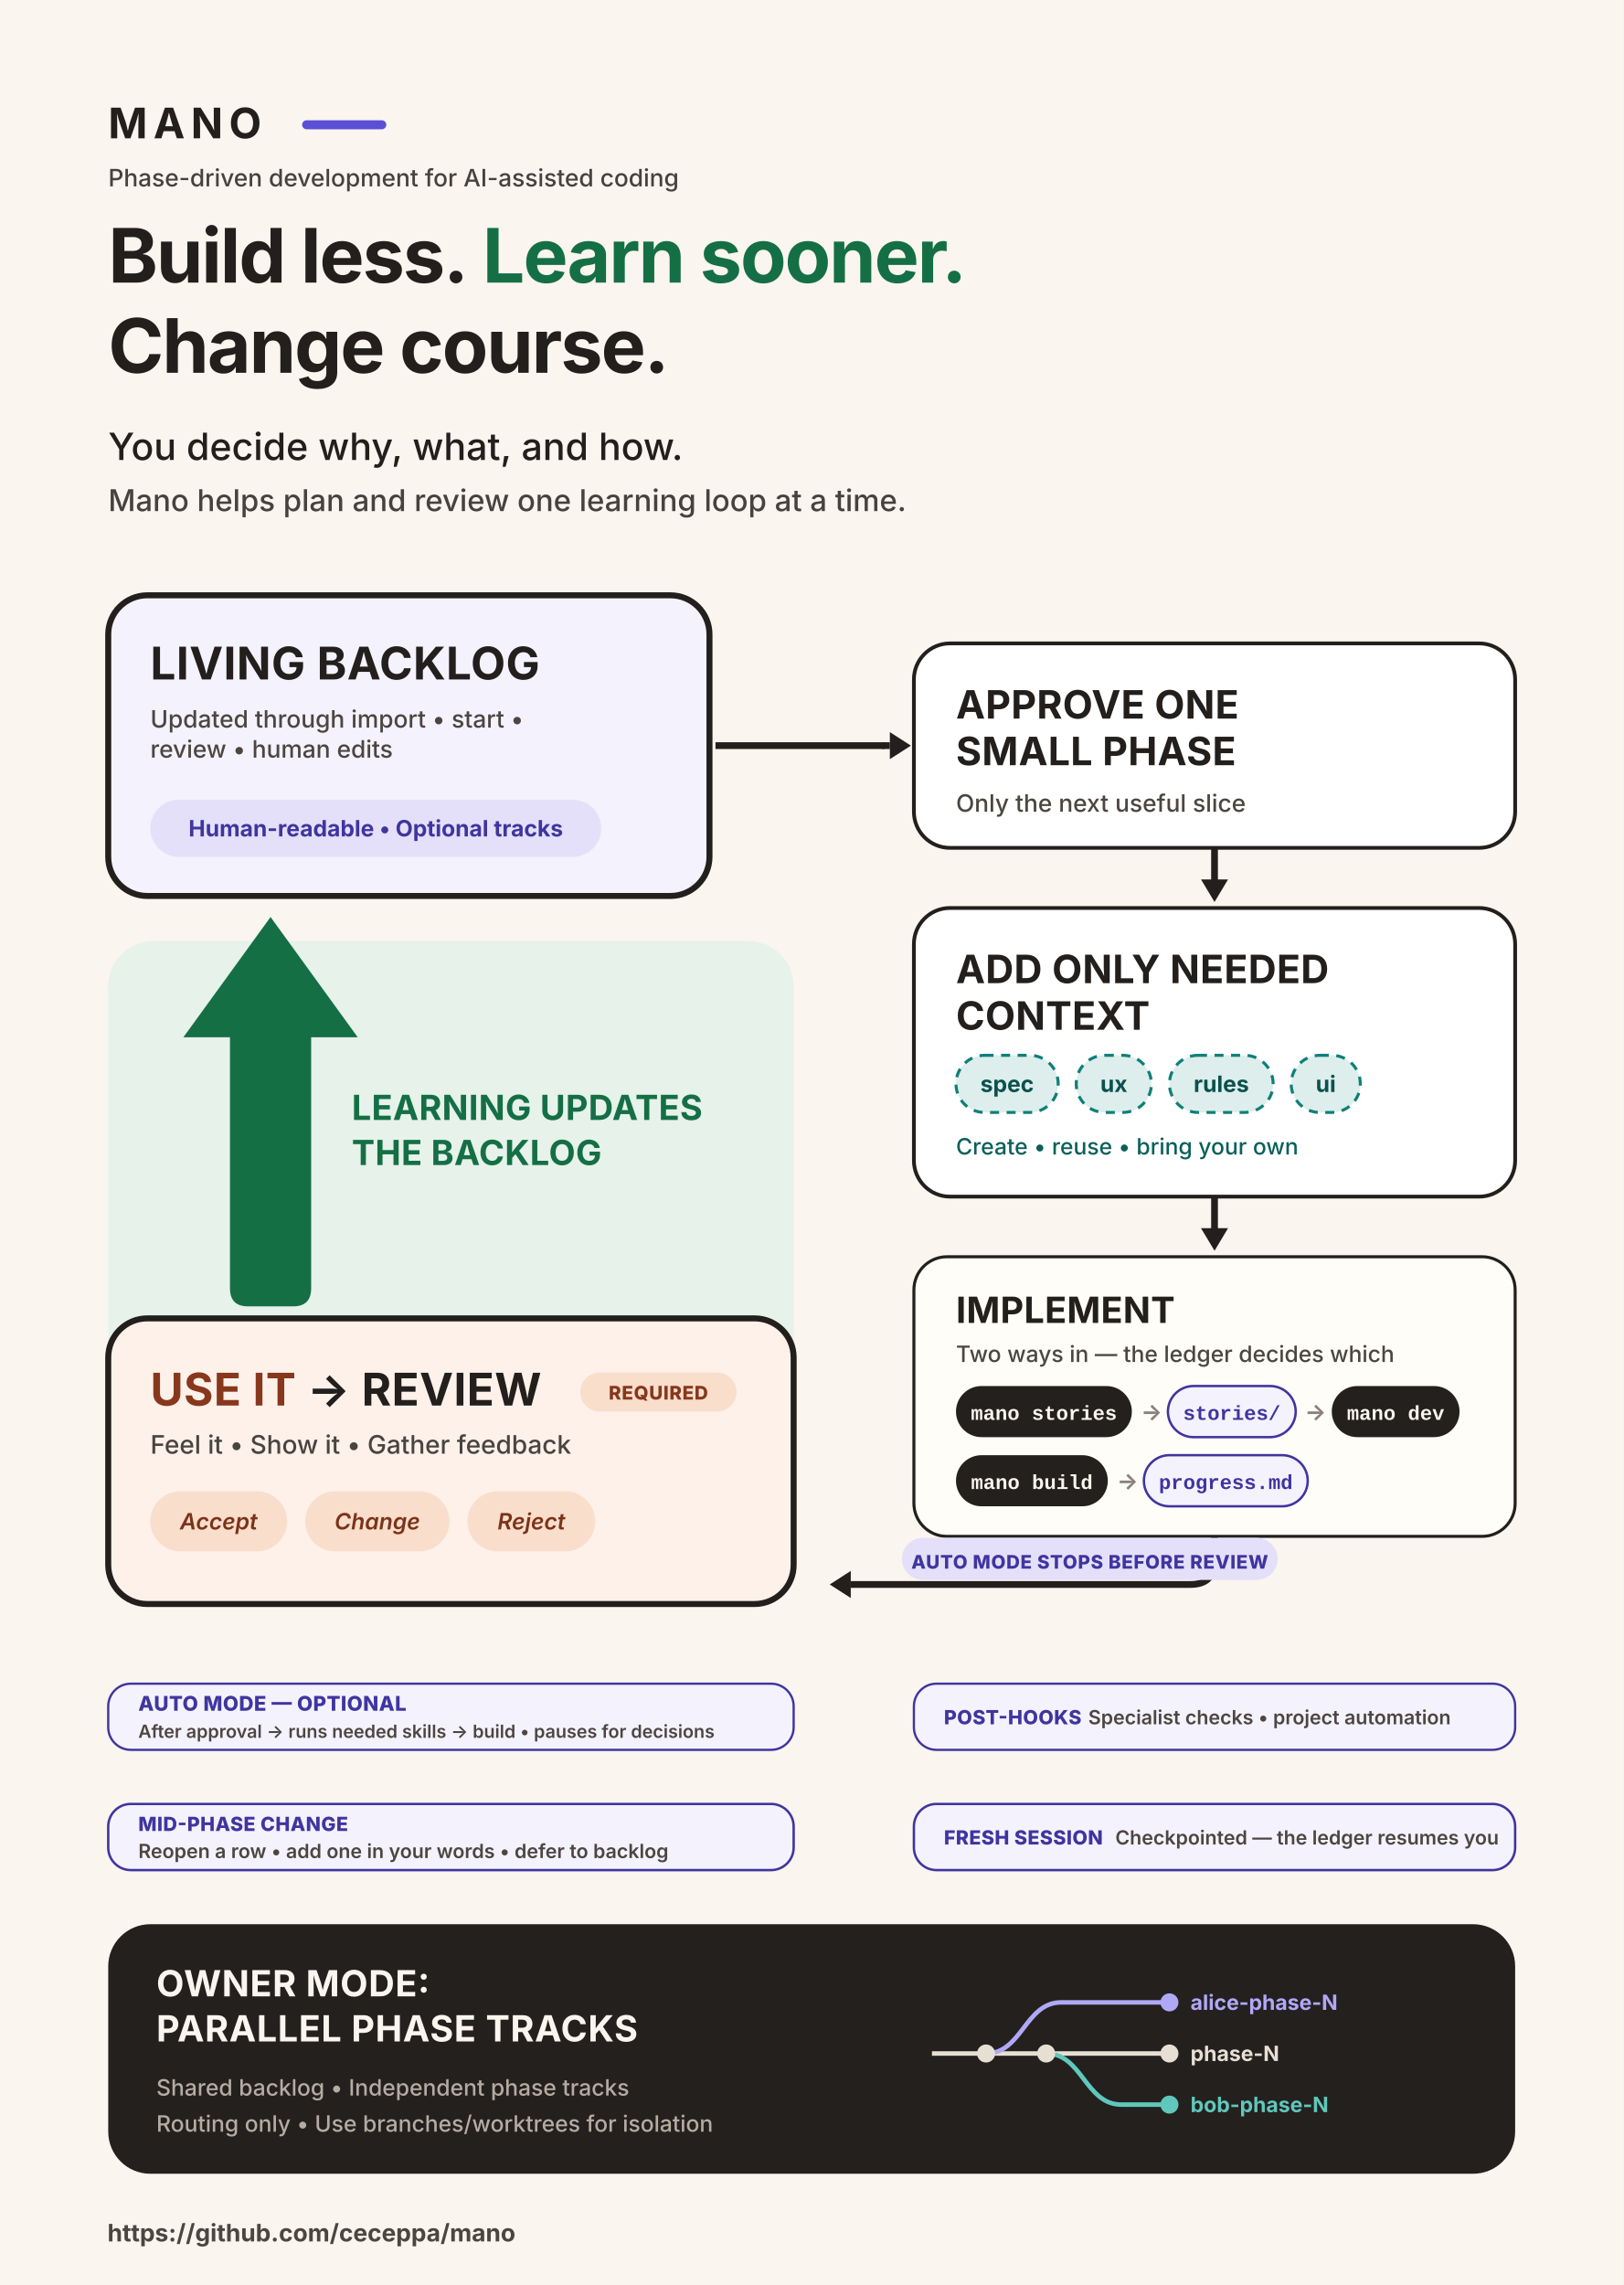
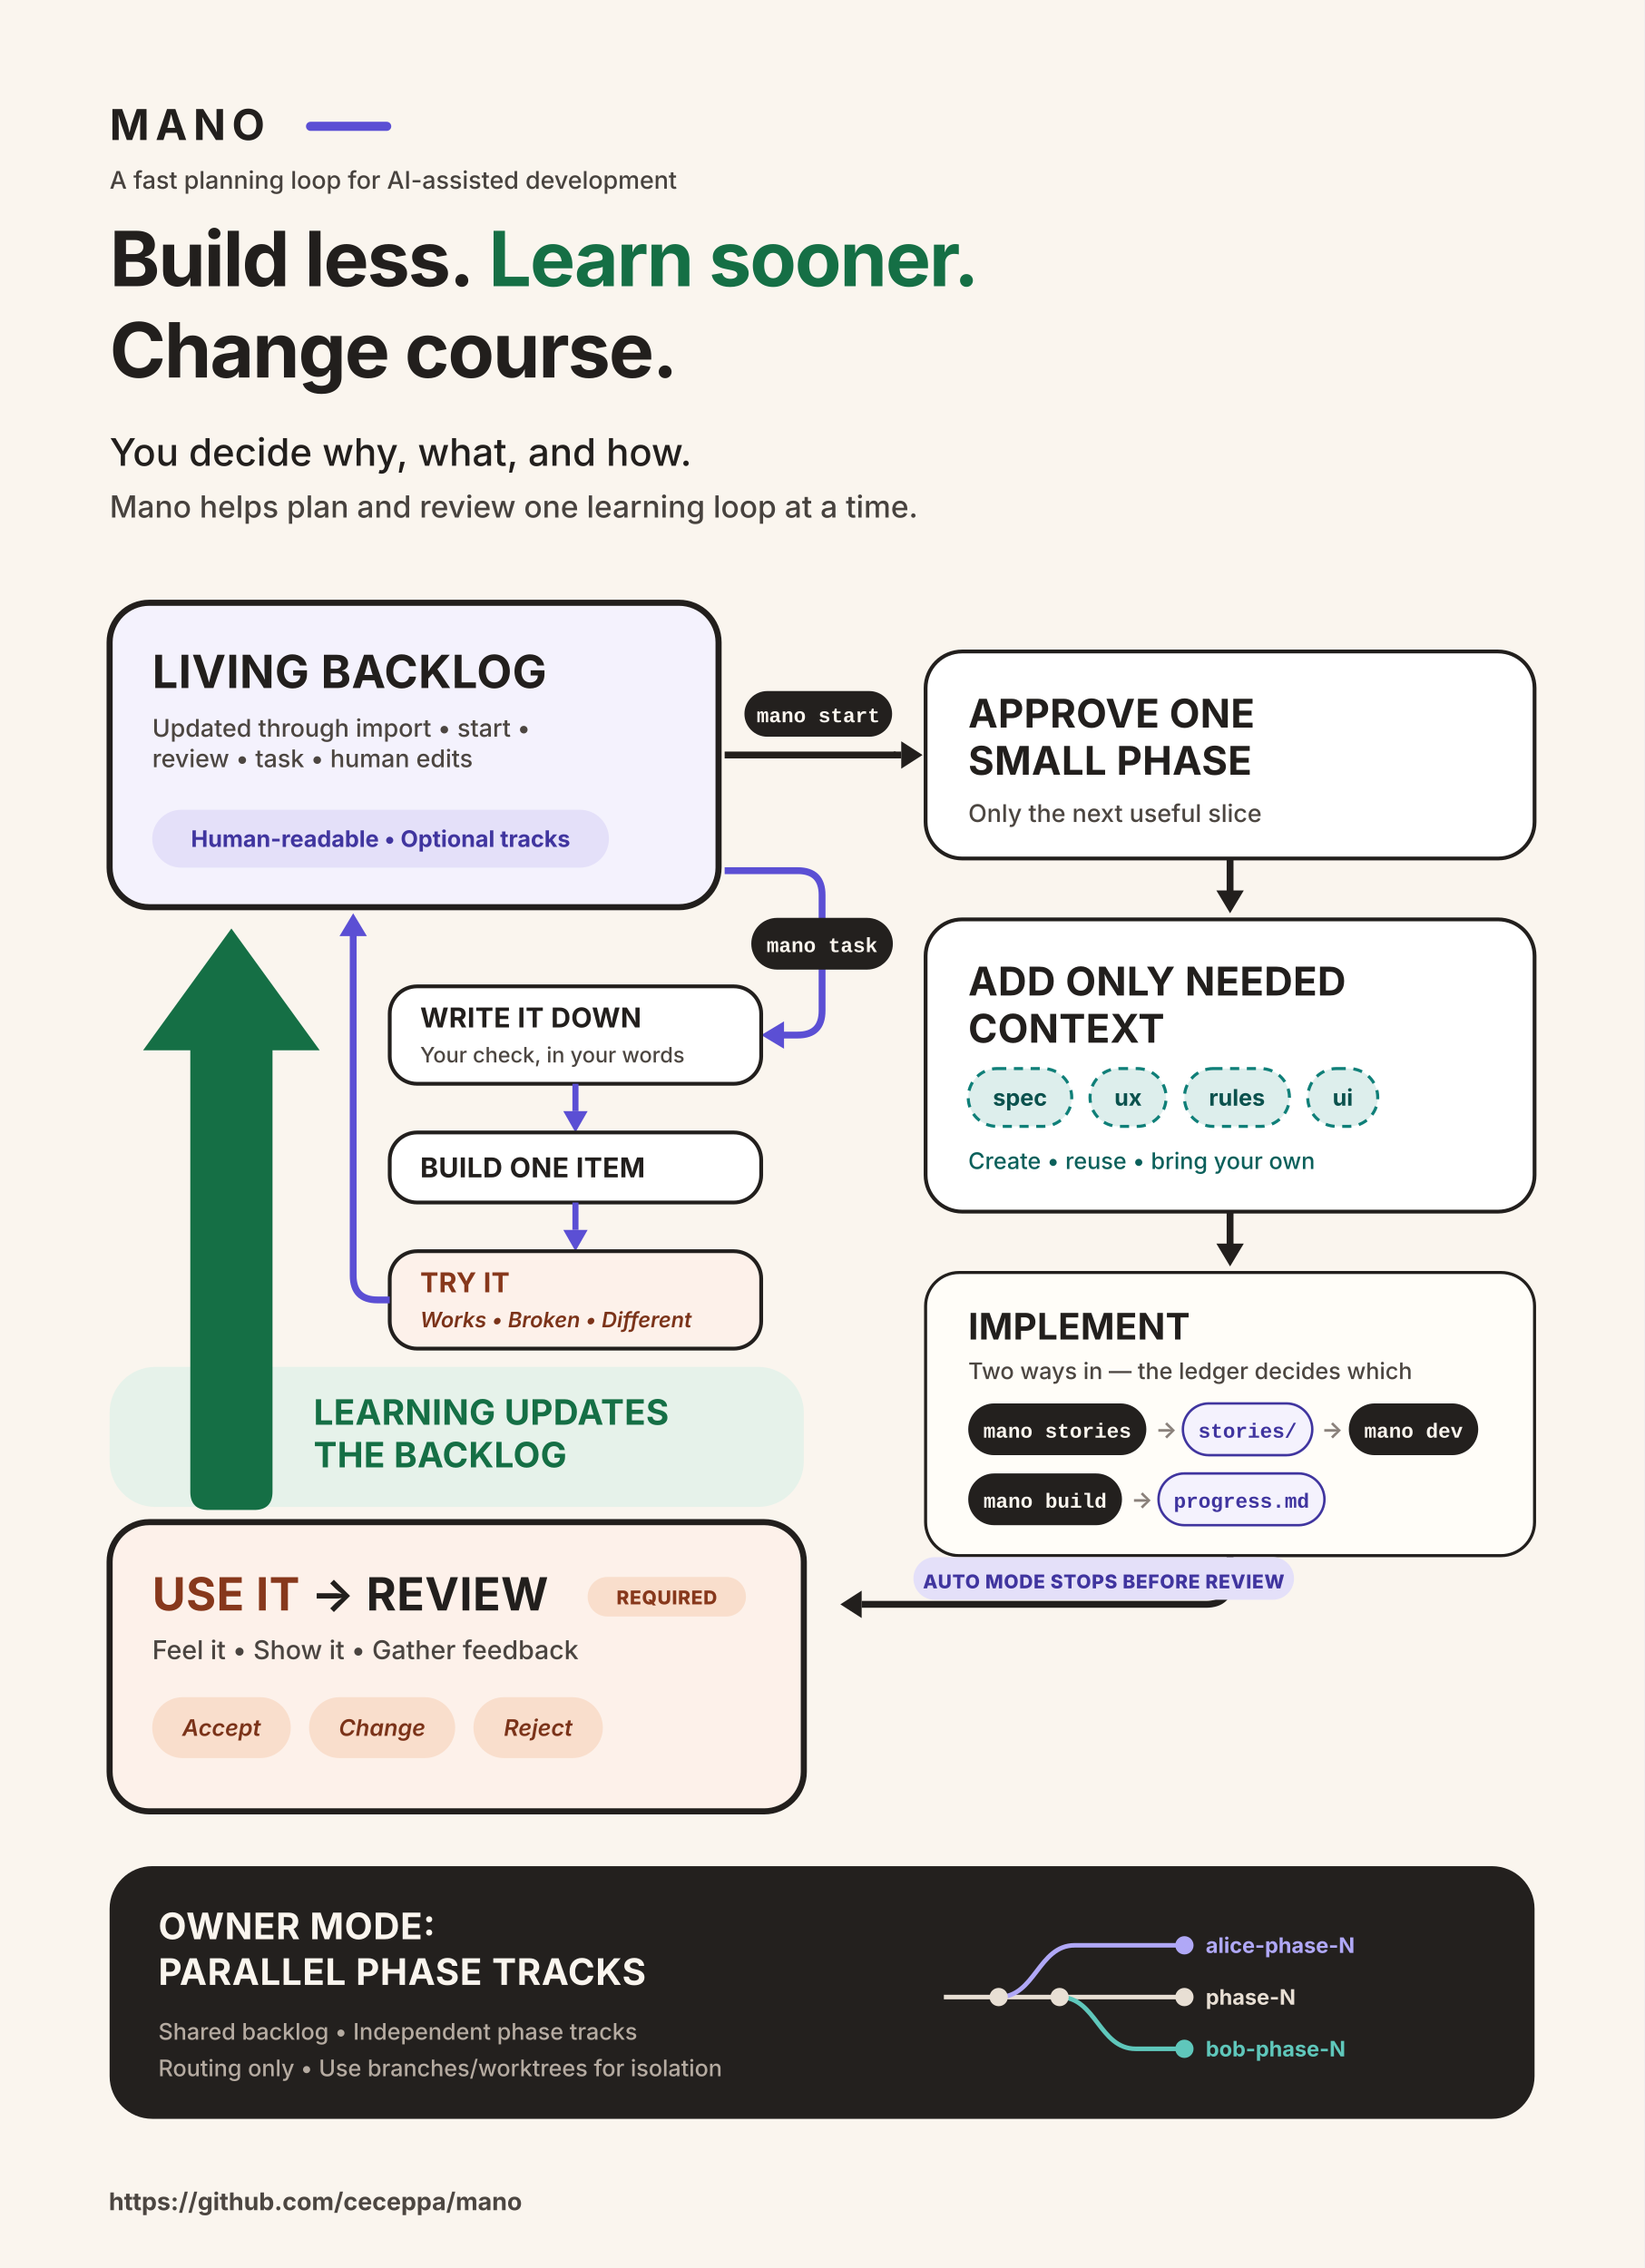
- <svg xmlns="http://www.w3.org/2000/svg" width="1080" height="1520" aria-labelledby="mano-title mano-description" viewBox="0 0 1080 1520" version="1.1" id="svg44">
+ <svg xmlns="http://www.w3.org/2000/svg" width="1080" height="1490" aria-labelledby="mano-title mano-description" viewBox="0 0 1080 1490" version="1.1" id="svg44">
  <defs id="defs44" />
-   <path fill="#faf5ee" d="M0 0h1080v1520H0Z" style="stroke-width:1.026" id="path1" />
-   <rect width="456" height="348" x="72" y="626" fill="#e6f2ea" rx="30" id="rect1" />
+   <path fill="#faf5ee" d="M0 0h1080v1490H0Z" style="stroke-width:1.026" id="path1" />
+   <rect width="456" height="92" x="72" y="898" fill="#e6f2ea" rx="30" id="rect1" />
  <text x="72" y="92" fill="#221f1d" font-family="Inter, 'Helvetica Neue', Helvetica, Arial, sans-serif" font-size="28" font-weight="800" letter-spacing="4" style="font-style:normal;font-variant:normal;font-weight:700;font-stretch:normal;font-family:Inter;-inkscape-font-specification:&quot;Inter Bold&quot;" id="text1">MANO</text>
  <rect width="56" height="6" x="201" y="80" fill="#5b4fd4" rx="3" id="rect2" />
-   <text x="72" y="124" fill="#6f6660" font-family="Inter, 'Helvetica Neue', Helvetica, Arial, sans-serif" font-size="16" font-weight="500" style="font-style:normal;font-variant:normal;font-weight:500;font-stretch:normal;font-family:Inter;-inkscape-font-specification:&quot;Inter Medium&quot;;fill:#47423e;fill-opacity:1" id="text2">Phase-driven development for AI-assisted coding</text>
+   <text x="72" y="124" fill="#6f6660" font-family="Inter, 'Helvetica Neue', Helvetica, Arial, sans-serif" font-size="16" font-weight="500" style="font-style:normal;font-variant:normal;font-weight:500;font-stretch:normal;font-family:Inter;-inkscape-font-specification:&quot;Inter Medium&quot;;fill:#47423e;fill-opacity:1" id="text2">A fast planning loop for AI-assisted development</text>
  <text x="72" y="188" fill="#221f1d" font-family="Inter, 'Helvetica Neue', Helvetica, Arial, sans-serif" font-size="50" font-weight="800" letter-spacing="-1.1" style="font-style:normal;font-variant:normal;font-weight:700;font-stretch:normal;font-family:Inter;-inkscape-font-specification:&quot;Inter Bold&quot;" id="text3">Build less. <tspan fill="#156f45" style="font-style:normal;font-variant:normal;font-weight:700;font-stretch:normal;font-family:Inter;-inkscape-font-specification:&quot;Inter Bold&quot;" id="tspan2">Learn sooner.</tspan>
  </text>
  <text x="72" y="248" fill="#221f1d" font-family="Inter, 'Helvetica Neue', Helvetica, Arial, sans-serif" font-size="50" font-weight="800" letter-spacing="-1.1" style="font-style:normal;font-variant:normal;font-weight:700;font-stretch:normal;font-family:Inter;-inkscape-font-specification:&quot;Inter Bold&quot;" id="text4">Change course.</text>
  <text x="72" y="306" fill="#221f1d" font-family="Inter, 'Helvetica Neue', Helvetica, Arial, sans-serif" font-size="25" font-weight="700" style="font-style:normal;font-variant:normal;font-weight:500;font-stretch:normal;font-family:Inter;-inkscape-font-specification:&quot;Inter Medium&quot;" id="text5">You decide why, what, and how.</text>
  <text x="72" y="340" fill="#6f6660" font-family="Inter, 'Helvetica Neue', Helvetica, Arial, sans-serif" font-size="20" font-weight="400" style="font-style:normal;font-variant:normal;font-weight:500;font-stretch:normal;font-family:Inter;-inkscape-font-specification:&quot;Inter Medium&quot;;fill:#47423e;fill-opacity:1" id="text6">Mano helps plan and review one learning loop at a time.</text>
  <rect width="400" height="200" x="72" y="396" fill="#f4f2fd" stroke="#221f1d" stroke-width="4" rx="26" id="rect6" />
  <text x="100" y="452" fill="#221f1d" font-family="Inter, 'Helvetica Neue', Helvetica, Arial, sans-serif" font-size="30" font-weight="800" letter-spacing=".3" style="font-style:normal;font-variant:normal;font-weight:700;font-stretch:normal;font-family:Inter;-inkscape-font-specification:&quot;Inter Bold&quot;" id="text7">LIVING BACKLOG</text>
  <text x="100" y="484" fill="#6f6660" font-family="Inter, 'Helvetica Neue', Helvetica, Arial, sans-serif" font-size="16" font-weight="500" style="font-style:normal;font-variant:normal;font-weight:500;font-stretch:normal;font-family:Inter;-inkscape-font-specification:&quot;Inter Medium&quot;;fill:#4c4641;fill-opacity:1" id="text8">
    <tspan x="100" y="484" id="tspan7">Updated through import • start •</tspan>
-     <tspan x="100" y="504" id="tspan8">review • human edits</tspan>
+     <tspan x="100" y="504" id="tspan8">review • task • human edits</tspan>
  </text>
  <g transform="translate(0 20)" id="g9">
    <rect width="300" height="38" x="100" y="512" fill="#e4e0f9" rx="19" id="rect8" />
    <text x="250" y="536.4" fill="#40359f" font-family="Inter, 'Helvetica Neue', Helvetica, Arial, sans-serif" font-size="15" font-weight="700" style="font-style:normal;font-variant:normal;font-weight:700;font-stretch:normal;font-family:Inter;-inkscape-font-specification:&quot;Inter Bold&quot;" text-anchor="middle" id="text9">Human-readable • Optional tracks</text>
  </g>
  <path stroke="#221f1d" stroke-width="9.182" d="M476 496h112.405" style="stroke-width:4.5;stroke-dasharray:none" id="path9" />
  <path stroke="#221f1d" stroke-width="4.5" d="M587 496h5" id="path10" />
  <path fill="#221f1d" d="m606 496-14-9v18z" id="path11" />
+   <rect width="97" height="30" x="489" y="454" fill="#23201e" rx="15" id="rectS1" />
+   <text x="537.5" y="474.5" fill="#faf5ee" font-family="ui-monospace, SFMono-Regular, Menlo, Consolas, 'Liberation Mono', monospace" font-size="13.5" font-weight="700" text-anchor="middle" id="textS1">mano start</text>
+   <path fill="none" stroke="#5b4fd4" stroke-width="4.5" d="M476 572H524q16 0 16 16V664q0 16-16 16H514" id="pathI1" />
+   <path fill="#5b4fd4" d="m500 680 15-9v18z" id="pathI2" />
+   <rect width="93" height="34" x="493.5" y="603" fill="#23201e" rx="17" id="rectI1" />
+   <text x="540" y="625.5" fill="#faf5ee" font-family="ui-monospace, SFMono-Regular, Menlo, Consolas, 'Liberation Mono', monospace" font-size="13.5" font-weight="700" text-anchor="middle" id="textI1">mano task</text>
+   <rect width="244" height="64" x="256" y="648" fill="#fff" stroke="#221f1d" stroke-width="2.5" rx="18" id="rectI2" />
+   <text x="276" y="675" fill="#221f1d" font-family="Inter, 'Helvetica Neue', Helvetica, Arial, sans-serif" font-size="18" font-weight="800" letter-spacing=".2" style="font-style:normal;font-variant:normal;font-weight:700;font-stretch:normal;font-family:Inter;-inkscape-font-specification:&quot;Inter Bold&quot;" id="textI2">WRITE IT DOWN</text>
+   <text x="276" y="698" fill="#6f6660" font-family="Inter, 'Helvetica Neue', Helvetica, Arial, sans-serif" font-size="14" font-weight="500" style="font-style:normal;font-variant:normal;font-weight:500;font-stretch:normal;font-family:Inter;-inkscape-font-specification:&quot;Inter Medium&quot;;fill:#4c4641;fill-opacity:1" id="textI3">Your check, in your words</text>
+   <path stroke="#5b4fd4" stroke-width="4" d="M378 712v18" id="pathI3" />
+   <path fill="#5b4fd4" d="m378 744-8-14h16z" id="pathI4" />
+   <rect width="244" height="46" x="256" y="744" fill="#fff" stroke="#221f1d" stroke-width="2.5" rx="18" id="rectI3" />
+   <text x="276" y="773.5" fill="#221f1d" font-family="Inter, 'Helvetica Neue', Helvetica, Arial, sans-serif" font-size="18" font-weight="800" letter-spacing=".2" style="font-style:normal;font-variant:normal;font-weight:700;font-stretch:normal;font-family:Inter;-inkscape-font-specification:&quot;Inter Bold&quot;" id="textI4">BUILD ONE ITEM</text>
+   <path stroke="#5b4fd4" stroke-width="4" d="M378 790v18" id="pathI5" />
+   <path fill="#5b4fd4" d="m378 822-8-14h16z" id="pathI6" />
+   <rect width="244" height="64" x="256" y="822" fill="#fdf1ea" stroke="#221f1d" stroke-width="2.5" rx="18" id="rectI4" />
+   <text x="276" y="849" fill="#87381c" font-family="Inter, 'Helvetica Neue', Helvetica, Arial, sans-serif" font-size="18" font-weight="800" letter-spacing=".2" style="font-style:normal;font-variant:normal;font-weight:700;font-stretch:normal;font-family:Inter;-inkscape-font-specification:&quot;Inter Bold&quot;;fill:#87381c;fill-opacity:1" id="textI5">TRY IT</text>
+   <text x="276" y="872" fill="#7b3319" font-family="Inter, 'Helvetica Neue', Helvetica, Arial, sans-serif" font-size="14" font-weight="600" style="font-style:italic;font-variant:normal;font-weight:600;font-stretch:normal;font-family:Inter;-inkscape-font-specification:&quot;Inter Semi-Bold Italic&quot;;fill:#7b3319;fill-opacity:1" id="textI6">Works • Broken • Different</text>
+   <path fill="none" stroke="#5b4fd4" stroke-width="4.5" d="M256 854H248q-16 0-16-16V614" id="pathI7" />
+   <path fill="#5b4fd4" d="m232 600-9 15h18z" id="pathI8" />
  <rect width="400" height="136" x="608" y="428" fill="#fff" stroke="#221f1d" stroke-width="2.5" rx="24" id="rect11" />
  <text x="636" y="478" fill="#221f1d" font-family="Inter, 'Helvetica Neue', Helvetica, Arial, sans-serif" font-size="26" font-weight="800" letter-spacing=".2" style="font-style:normal;font-variant:normal;font-weight:700;font-stretch:normal;font-family:Inter;-inkscape-font-specification:&quot;Inter Bold&quot;" id="text11">APPROVE ONE</text>
  <text x="636" y="509" fill="#221f1d" font-family="Inter, 'Helvetica Neue', Helvetica, Arial, sans-serif" font-size="26" font-weight="800" letter-spacing=".2" style="font-style:normal;font-variant:normal;font-weight:700;font-stretch:normal;font-family:Inter;-inkscape-font-specification:&quot;Inter Bold&quot;" id="text12">SMALL PHASE</text>
  <text x="636" y="540" fill="#6f6660" font-family="Inter, 'Helvetica Neue', Helvetica, Arial, sans-serif" font-size="16" font-weight="500" style="font-style:normal;font-variant:normal;font-weight:500;font-stretch:normal;font-family:Inter;-inkscape-font-specification:&quot;Inter Medium&quot;;fill:#4c4641;fill-opacity:1" id="text13">Only the next useful slice</text>
  <path stroke="#221f1d" stroke-width="4.5" d="M808 564v22" id="path13" />
  <path fill="#221f1d" d="m808 600-9-15h18z" id="path14" />
  <rect width="400" height="192" x="608" y="604" fill="#fff" stroke="#221f1d" stroke-width="2.5" rx="24" id="rect14" />
  <text x="636" y="654" fill="#221f1d" font-family="Inter, 'Helvetica Neue', Helvetica, Arial, sans-serif" font-size="26" font-weight="800" letter-spacing=".2" style="font-style:normal;font-variant:normal;font-weight:700;font-stretch:normal;font-family:Inter;-inkscape-font-specification:&quot;Inter Bold&quot;" id="text14">ADD ONLY NEEDED</text>
  <text x="636" y="685" fill="#221f1d" font-family="Inter, 'Helvetica Neue', Helvetica, Arial, sans-serif" font-size="26" font-weight="800" letter-spacing=".2" style="font-style:normal;font-variant:normal;font-weight:700;font-stretch:normal;font-family:Inter;-inkscape-font-specification:&quot;Inter Bold&quot;" id="text15">CONTEXT</text>
  <rect width="68" height="38" x="636" y="702" fill="#ddeeec" stroke="#0f7f78" stroke-dasharray="6, 5" stroke-width="2" rx="19" id="rect15" />
  <text x="670" y="726.4" fill="#0f7f78" font-family="Inter, 'Helvetica Neue', Helvetica, Arial, sans-serif" font-size="15" font-weight="700" style="font-style:normal;font-variant:normal;font-weight:700;font-stretch:normal;font-family:Inter;-inkscape-font-specification:&quot;Inter Bold&quot;;fill:#0b514d;fill-opacity:1" text-anchor="middle" id="text16">spec</text>
  <rect width="50" height="38" x="716" y="702" fill="#ddeeec" stroke="#0f7f78" stroke-dasharray="6, 5" stroke-width="2" rx="19" id="rect16" />
  <text x="741" y="726.4" fill="#0f7f78" font-family="Inter, 'Helvetica Neue', Helvetica, Arial, sans-serif" font-size="15" font-weight="700" style="font-style:normal;font-variant:normal;font-weight:700;font-stretch:normal;font-family:Inter;-inkscape-font-specification:&quot;Inter Bold&quot;;fill:#0b514d;fill-opacity:1" text-anchor="middle" id="text17">ux</text>
  <rect width="69" height="38" x="778" y="702" fill="#ddeeec" stroke="#0f7f78" stroke-dasharray="6, 5" stroke-width="2" rx="19" id="rect17" />
  <text x="812.5" y="726.4" fill="#0f7f78" font-family="Inter, 'Helvetica Neue', Helvetica, Arial, sans-serif" font-size="15" font-weight="700" style="font-style:normal;font-variant:normal;font-weight:700;font-stretch:normal;font-family:Inter;-inkscape-font-specification:&quot;Inter Bold&quot;;fill:#0b514d;fill-opacity:1" text-anchor="middle" id="text18">rules</text>
  <rect width="46" height="38" x="859" y="702" fill="#ddeeec" stroke="#0f7f78" stroke-dasharray="6, 5" stroke-width="2" rx="19" id="rect18" />
  <text x="882" y="726.4" fill="#0f7f78" font-family="Inter, 'Helvetica Neue', Helvetica, Arial, sans-serif" font-size="15" font-weight="700" style="font-style:normal;font-variant:normal;font-weight:700;font-stretch:normal;font-family:Inter;-inkscape-font-specification:&quot;Inter Bold&quot;;fill:#0b514d;fill-opacity:1" text-anchor="middle" id="text19">ui</text>
  <text x="636" y="768" fill="#0f7f78" font-family="Inter, 'Helvetica Neue', Helvetica, Arial, sans-serif" font-size="15" font-weight="700" style="font-style:normal;font-variant:normal;font-weight:500;font-stretch:normal;font-family:Inter;-inkscape-font-specification:&quot;Inter Medium&quot;;fill:#0b605b;fill-opacity:1" id="text20">Create • reuse • bring your own</text>
  <path stroke="#221f1d" stroke-width="4.5" d="M808 796v22" id="path20" />
  <path fill="#221f1d" d="m808 832-9-15h18z" id="path21" />
  <rect width="400" height="186" x="608" y="836" fill="#fffdf8" stroke="#221f1d" stroke-width="2" rx="22" id="rect21" />
  <text x="636" y="880" fill="#221f1d" font-family="Inter, 'Helvetica Neue', Helvetica, Arial, sans-serif" font-size="24" font-weight="800" letter-spacing=".2" style="font-style:normal;font-variant:normal;font-weight:700;font-stretch:normal;font-family:Inter;-inkscape-font-specification:&quot;Inter Bold&quot;" id="text21">IMPLEMENT</text>
  <text x="636" y="906" fill="#6f6660" font-family="Inter, 'Helvetica Neue', Helvetica, Arial, sans-serif" font-size="15" font-weight="500" style="font-style:normal;font-variant:normal;font-weight:500;font-stretch:normal;font-family:Inter;-inkscape-font-specification:&quot;Inter Medium&quot;;fill:#4c4641;fill-opacity:1" id="text22">Two ways in — the ledger decides which</text>
  <rect width="117" height="34" x="636" y="922" fill="#23201e" rx="17" id="rectA1" />
  <text x="694.5" y="944.5" fill="#faf5ee" font-family="ui-monospace, SFMono-Regular, Menlo, Consolas, 'Liberation Mono', monospace" font-size="13.5" font-weight="700" text-anchor="middle" id="textA1">mano stories</text>
  <text x="759" y="944.5" fill="#8a817b" font-family="Inter, 'Helvetica Neue', Helvetica, Arial, sans-serif" font-size="15" font-weight="700" id="textA2">→</text>
  <rect width="85" height="34" x="777" y="922" fill="#f4f2fd" stroke="#40359f" stroke-width="1.6" rx="17" id="rectA3" />
  <text x="819.5" y="944.5" fill="#40359f" font-family="ui-monospace, SFMono-Regular, Menlo, Consolas, 'Liberation Mono', monospace" font-size="13.5" font-weight="700" text-anchor="middle" id="textA3">stories/</text>
  <text x="868" y="944.5" fill="#8a817b" font-family="Inter, 'Helvetica Neue', Helvetica, Arial, sans-serif" font-size="15" font-weight="700" id="textA4">→</text>
  <rect width="85" height="34" x="886" y="922" fill="#23201e" rx="17" id="rectA5" />
  <text x="928.5" y="944.5" fill="#faf5ee" font-family="ui-monospace, SFMono-Regular, Menlo, Consolas, 'Liberation Mono', monospace" font-size="13.5" font-weight="700" text-anchor="middle" id="textA5">mano dev</text>
  <rect width="101" height="34" x="636" y="968" fill="#23201e" rx="17" id="rectB1" />
  <text x="686.5" y="990.5" fill="#faf5ee" font-family="ui-monospace, SFMono-Regular, Menlo, Consolas, 'Liberation Mono', monospace" font-size="13.5" font-weight="700" text-anchor="middle" id="textB1">mano build</text>
  <text x="743" y="990.5" fill="#8a817b" font-family="Inter, 'Helvetica Neue', Helvetica, Arial, sans-serif" font-size="15" font-weight="700" id="textB2">→</text>
  <rect width="109" height="34" x="761" y="968" fill="#f4f2fd" stroke="#40359f" stroke-width="1.6" rx="17" id="rectB3" />
  <text x="815.5" y="990.5" fill="#40359f" font-family="ui-monospace, SFMono-Regular, Menlo, Consolas, 'Liberation Mono', monospace" font-size="13.5" font-weight="700" text-anchor="middle" id="textB3">progress.md</text>
  <path fill="none" stroke="#221f1d" stroke-width="4.5" d="M808 1022v16q0 16-16 16H566" id="path22" />
  <path fill="#221f1d" d="m552 1054 14-9v18z" id="path23" />
  <rect width="250" height="28" x="600" y="1023" fill="#e4e0f9" rx="14" id="rect23" />
  <text x="725" y="1043.5" fill="#40359f" font-family="Inter, 'Helvetica Neue', Helvetica, Arial, sans-serif" font-size="12.5" font-weight="800" letter-spacing=".4" text-anchor="middle" id="text23">AUTO MODE STOPS BEFORE REVIEW</text>
-   <rect width="456" height="190" x="72" y="877" fill="#fdf1ea" stroke="#221f1d" stroke-width="4" rx="26" id="rect24" />
-   <text x="100" y="935" fill="#221f1d" font-family="Inter, 'Helvetica Neue', Helvetica, Arial, sans-serif" font-size="30" font-weight="800" letter-spacing=".3" style="font-style:normal;font-variant:normal;font-weight:700;font-stretch:normal;font-family:Inter;-inkscape-font-specification:&quot;Inter Bold&quot;" id="text24">
+   <rect width="456" height="190" x="72" y="1000" fill="#fdf1ea" stroke="#221f1d" stroke-width="4" rx="26" id="rect24" />
+   <text x="100" y="1058" fill="#221f1d" font-family="Inter, 'Helvetica Neue', Helvetica, Arial, sans-serif" font-size="30" font-weight="800" letter-spacing=".3" style="font-style:normal;font-variant:normal;font-weight:700;font-stretch:normal;font-family:Inter;-inkscape-font-specification:&quot;Inter Bold&quot;" id="text24">
    <tspan fill="#d45a2e" style="font-style:normal;font-variant:normal;font-weight:700;font-stretch:normal;font-family:Inter;-inkscape-font-specification:&quot;Inter Bold&quot;;fill:#87381c;fill-opacity:1" id="tspan24">USE IT</tspan> → REVIEW</text>
-   <rect width="104" height="26" x="386" y="913" fill="#f9decc" rx="13" id="rect24b" />
-   <text x="438" y="931" fill="#87381c" font-family="Inter, 'Helvetica Neue', Helvetica, Arial, sans-serif" font-size="12.5" font-weight="800" letter-spacing=".4" text-anchor="middle" id="text24b">REQUIRED</text>
-   <text x="100" y="967" fill="#6f6660" font-family="Inter, 'Helvetica Neue', Helvetica, Arial, sans-serif" font-size="17" font-weight="500" style="font-style:normal;font-variant:normal;font-weight:500;font-stretch:normal;font-family:Inter;-inkscape-font-specification:&quot;Inter Medium&quot;" id="text25">
+   <rect width="104" height="26" x="386" y="1036" fill="#f9decc" rx="13" id="rect24b" />
+   <text x="438" y="1054" fill="#87381c" font-family="Inter, 'Helvetica Neue', Helvetica, Arial, sans-serif" font-size="12.5" font-weight="800" letter-spacing=".4" text-anchor="middle" id="text24b">REQUIRED</text>
+   <text x="100" y="1090" fill="#6f6660" font-family="Inter, 'Helvetica Neue', Helvetica, Arial, sans-serif" font-size="17" font-weight="500" style="font-style:normal;font-variant:normal;font-weight:500;font-stretch:normal;font-family:Inter;-inkscape-font-specification:&quot;Inter Medium&quot;" id="text25">
    <tspan style="fill:#4a4440;fill-opacity:1" id="tspan25">Feel it • Show it • Gather feedback</tspan>
  </text>
-   <rect width="91" height="40" x="100" y="992" fill="#f9decc" rx="20" id="rect25" />
-   <text x="145.5" y="1017.4" fill="#a8431f" font-family="Inter, 'Helvetica Neue', Helvetica, Arial, sans-serif" font-size="15" font-weight="700" style="font-style:normal;font-variant:normal;font-weight:700;font-stretch:normal;font-family:Inter;-inkscape-font-specification:&quot;Inter Bold&quot;" text-anchor="middle" id="text26">
+   <rect width="91" height="40" x="100" y="1115" fill="#f9decc" rx="20" id="rect25" />
+   <text x="145.5" y="1140.4" fill="#a8431f" font-family="Inter, 'Helvetica Neue', Helvetica, Arial, sans-serif" font-size="15" font-weight="700" style="font-style:normal;font-variant:normal;font-weight:700;font-stretch:normal;font-family:Inter;-inkscape-font-specification:&quot;Inter Bold&quot;" text-anchor="middle" id="text26">
    <tspan style="font-style:italic;font-variant:normal;font-weight:600;font-stretch:normal;font-family:Inter;-inkscape-font-specification:&quot;Inter Semi-Bold Italic&quot;;fill:#7b3319;fill-opacity:1" id="tspan26">Accept</tspan>
  </text>
-   <rect width="96" height="40" x="203" y="992" fill="#f9decc" rx="20" id="rect26" />
-   <text x="251" y="1017.4" fill="#a8431f" font-family="Inter, 'Helvetica Neue', Helvetica, Arial, sans-serif" font-size="15" font-weight="700" style="font-style:normal;font-variant:normal;font-weight:700;font-stretch:normal;font-family:Inter;-inkscape-font-specification:&quot;Inter Bold&quot;" text-anchor="middle" id="text27">
+   <rect width="96" height="40" x="203" y="1115" fill="#f9decc" rx="20" id="rect26" />
+   <text x="251" y="1140.4" fill="#a8431f" font-family="Inter, 'Helvetica Neue', Helvetica, Arial, sans-serif" font-size="15" font-weight="700" style="font-style:normal;font-variant:normal;font-weight:700;font-stretch:normal;font-family:Inter;-inkscape-font-specification:&quot;Inter Bold&quot;" text-anchor="middle" id="text27">
    <tspan style="font-style:italic;font-variant:normal;font-weight:600;font-stretch:normal;font-family:Inter;-inkscape-font-specification:&quot;Inter Semi-Bold Italic&quot;;fill:#7b3319;fill-opacity:1" id="tspan27">Change</tspan>
  </text>
-   <rect width="85" height="40" x="311" y="992" fill="#f9decc" rx="20" id="rect27" />
-   <text x="353.5" y="1017.4" fill="#a8431f" font-family="Inter, 'Helvetica Neue', Helvetica, Arial, sans-serif" font-size="15" font-weight="700" style="font-style:normal;font-variant:normal;font-weight:700;font-stretch:normal;font-family:Inter;-inkscape-font-specification:&quot;Inter Bold&quot;" text-anchor="middle" id="text28">
+   <rect width="85" height="40" x="311" y="1115" fill="#f9decc" rx="20" id="rect27" />
+   <text x="353.5" y="1140.4" fill="#a8431f" font-family="Inter, 'Helvetica Neue', Helvetica, Arial, sans-serif" font-size="15" font-weight="700" style="font-style:normal;font-variant:normal;font-weight:700;font-stretch:normal;font-family:Inter;-inkscape-font-specification:&quot;Inter Bold&quot;" text-anchor="middle" id="text28">
    <tspan style="font-style:italic;font-variant:normal;font-weight:600;font-stretch:normal;font-family:Inter;-inkscape-font-specification:&quot;Inter Semi-Bold Italic&quot;;fill:#7b3319;fill-opacity:1" id="tspan28">Reject</tspan>
  </text>
-   <path fill="#156f45" d="m180 610 58 80h-31v167q0 12-12 12h-30q-12 0-12-12V690h-31z" id="path28" />
-   <text x="234" y="745" fill="#156f45" font-family="Inter, 'Helvetica Neue', Helvetica, Arial, sans-serif" font-size="23" font-weight="800" letter-spacing=".2" style="font-style:normal;font-variant:normal;font-weight:700;font-stretch:normal;font-family:Inter;-inkscape-font-specification:&quot;Inter Bold&quot;" id="text30">
-     <tspan x="234" y="745" id="tspan29">LEARNING UPDATES</tspan>
-     <tspan x="234" y="775" id="tspan30">THE BACKLOG</tspan>
+   <path fill="#156f45" d="m152 610 58 80h-31v290q0 12-12 12h-30q-12 0-12-12V690h-31z" id="path28" />
+   <text x="206" y="936" fill="#156f45" font-family="Inter, 'Helvetica Neue', Helvetica, Arial, sans-serif" font-size="23" font-weight="800" letter-spacing=".2" style="font-style:normal;font-variant:normal;font-weight:700;font-stretch:normal;font-family:Inter;-inkscape-font-specification:&quot;Inter Bold&quot;" id="text30">
+     <tspan x="206" y="936" id="tspan29">LEARNING UPDATES</tspan>
+     <tspan x="206" y="964" id="tspan30">THE BACKLOG</tspan>
  </text>
-   <g transform="translate(0 20)" id="g34">
-     <rect width="456" height="44" x="72" y="1100" fill="#f4f2fd" stroke="#40359f" stroke-width="1.5" rx="15" id="rect30" />
-     <text x="92" y="1118" fill="#40359f" font-family="Inter, 'Helvetica Neue', Helvetica, Arial, sans-serif" font-size="13.5" font-weight="800" letter-spacing=".25" id="text31">AUTO MODE — OPTIONAL</text>
-     <text x="92" y="1136" fill="#4c4641" font-family="Inter, 'Helvetica Neue', Helvetica, Arial, sans-serif" font-size="12" font-weight="600" id="text32">After approval → runs needed skills → build • pauses for decisions</text>
-     <rect width="400" height="44" x="608" y="1100" fill="#f4f2fd" stroke="#40359f" stroke-width="1.5" rx="15" id="rect32" />
-     <text x="628" y="1127" fill="#40359f" font-family="Inter, 'Helvetica Neue', Helvetica, Arial, sans-serif" font-size="13" font-weight="800" letter-spacing=".25" id="text33">POST-HOOKS</text>
-     <text x="724" y="1127" fill="#4c4641" font-family="Inter, 'Helvetica Neue', Helvetica, Arial, sans-serif" font-size="13" font-weight="600" id="text34">Specialist checks • project automation</text>
-   </g>
-   <g transform="translate(0 40)" id="g43">
-     <rect width="456" height="44" x="72" y="1160" fill="#f4f2fd" stroke="#40359f" stroke-width="1.6" rx="15" id="rect33b" />
-     <text x="92" y="1178" fill="#40359f" font-family="Inter, 'Helvetica Neue', Helvetica, Arial, sans-serif" font-size="13" font-weight="800" letter-spacing=".25" id="text33b">MID-PHASE CHANGE</text>
-     <text x="92" y="1196" fill="#4c4641" font-family="Inter, 'Helvetica Neue', Helvetica, Arial, sans-serif" font-size="13" font-weight="600" id="text33c">Reopen a row • add one in your words • defer to backlog</text>
-     <rect width="400" height="44" x="608" y="1160" fill="#f4f2fd" stroke="#40359f" stroke-width="1.6" rx="15" id="rect33d" />
-     <text x="628" y="1187" fill="#40359f" font-family="Inter, 'Helvetica Neue', Helvetica, Arial, sans-serif" font-size="13" font-weight="800" letter-spacing=".25" id="text33e">FRESH SESSION</text>
-     <text x="742" y="1187" fill="#4c4641" font-family="Inter, 'Helvetica Neue', Helvetica, Arial, sans-serif" font-size="13" font-weight="600" id="text33f">Checkpointed — the ledger resumes you</text>
+   <g transform="translate(0 -14)" id="g43">
    <rect width="936" height="166" x="72" y="1240" fill="#23201e" rx="28" id="rect34" />
    <text x="104" y="1288" fill="#faf5ee" font-family="Inter, 'Helvetica Neue', Helvetica, Arial, sans-serif" font-size="24" font-weight="800" letter-spacing=".4" style="font-style:normal;font-variant:normal;font-weight:700;font-stretch:normal;font-family:Inter;-inkscape-font-specification:&quot;Inter Bold&quot;" id="text35">
      <tspan x="104" y="1288" id="tspan34">OWNER MODE:</tspan>
      <tspan x="104" y="1318" id="tspan35">PARALLEL PHASE TRACKS</tspan>
    </text>
    <text x="104" y="1354" fill="#b5aba1" font-family="Inter, 'Helvetica Neue', Helvetica, Arial, sans-serif" font-size="15" font-weight="500" style="font-style:normal;font-variant:normal;font-weight:500;font-stretch:normal;font-family:Inter;-inkscape-font-specification:&quot;Inter Medium&quot;" id="text36">Shared backlog • Independent phase tracks</text>
    <text x="104" y="1378" fill="#b5aba1" font-family="Inter, 'Helvetica Neue', Helvetica, Arial, sans-serif" font-size="15" font-weight="500" style="font-style:normal;font-variant:normal;font-weight:500;font-stretch:normal;font-family:Inter;-inkscape-font-specification:&quot;Inter Medium&quot;" id="text37">Routing only • Use branches/worktrees for isolation</text>
    <path stroke="#e8dfd4" stroke-width="3" d="M620 1326h158" id="path37" />
    <path fill="none" stroke="#b0a8f7" stroke-width="3" d="M656 1326c24 0 26-34 50-34h72" id="path38" />
    <path fill="none" stroke="#5fc7bb" stroke-width="3" d="M696 1326c24 0 26 34 50 34h32" id="path39" />
    <circle cx="656" cy="1326" r="6" fill="#e8dfd4" id="circle39" />
    <circle cx="696" cy="1326" r="6" fill="#e8dfd4" id="circle40" />
    <circle cx="778" cy="1292" r="6" fill="#b0a8f7" id="circle41" />
    <text x="792" y="1297" fill="#b0a8f7" font-family="Inconsolata, ui-monospace, 'SF Mono', Menlo, monospace" font-size="14" font-weight="700" style="font-style:normal;font-variant:normal;font-weight:700;font-stretch:normal;font-family:Inter;-inkscape-font-specification:&quot;Inter Bold&quot;" id="text41">alice-phase-N</text>
    <circle cx="778" cy="1326" r="6" fill="#e8dfd4" id="circle42" />
    <text x="792" y="1331" fill="#e8dfd4" font-family="Inconsolata, ui-monospace, 'SF Mono', Menlo, monospace" font-size="14" font-weight="700" style="font-style:normal;font-variant:normal;font-weight:700;font-stretch:normal;font-family:Inter;-inkscape-font-specification:&quot;Inter Bold&quot;" id="text42">phase-N</text>
    <circle cx="778" cy="1360" r="6" fill="#5fc7bb" id="circle43" />
    <text x="792" y="1365" fill="#5fc7bb" font-family="Inconsolata, ui-monospace, 'SF Mono', Menlo, monospace" font-size="14" font-weight="700" style="font-style:normal;font-variant:normal;font-weight:700;font-stretch:normal;font-family:Inter;-inkscape-font-specification:&quot;Inter Bold&quot;" id="text43">bob-phase-N</text>
  </g>
-   <text x="71.472" y="1491" fill="#4c4641" font-family="Inter, 'Helvetica Neue', Helvetica, Arial, sans-serif" font-size="16" font-weight="500" style="font-style:normal;font-variant:normal;font-weight:700;font-stretch:normal;font-family:Inter;-inkscape-font-specification:&quot;Inter Bold&quot;" id="text44">https://github.com/ceceppa/mano</text>
+   <text x="71.472" y="1452" fill="#4c4641" font-family="Inter, 'Helvetica Neue', Helvetica, Arial, sans-serif" font-size="16" font-weight="500" style="font-style:normal;font-variant:normal;font-weight:700;font-stretch:normal;font-family:Inter;-inkscape-font-specification:&quot;Inter Bold&quot;" id="text44">https://github.com/ceceppa/mano</text>
</svg>
